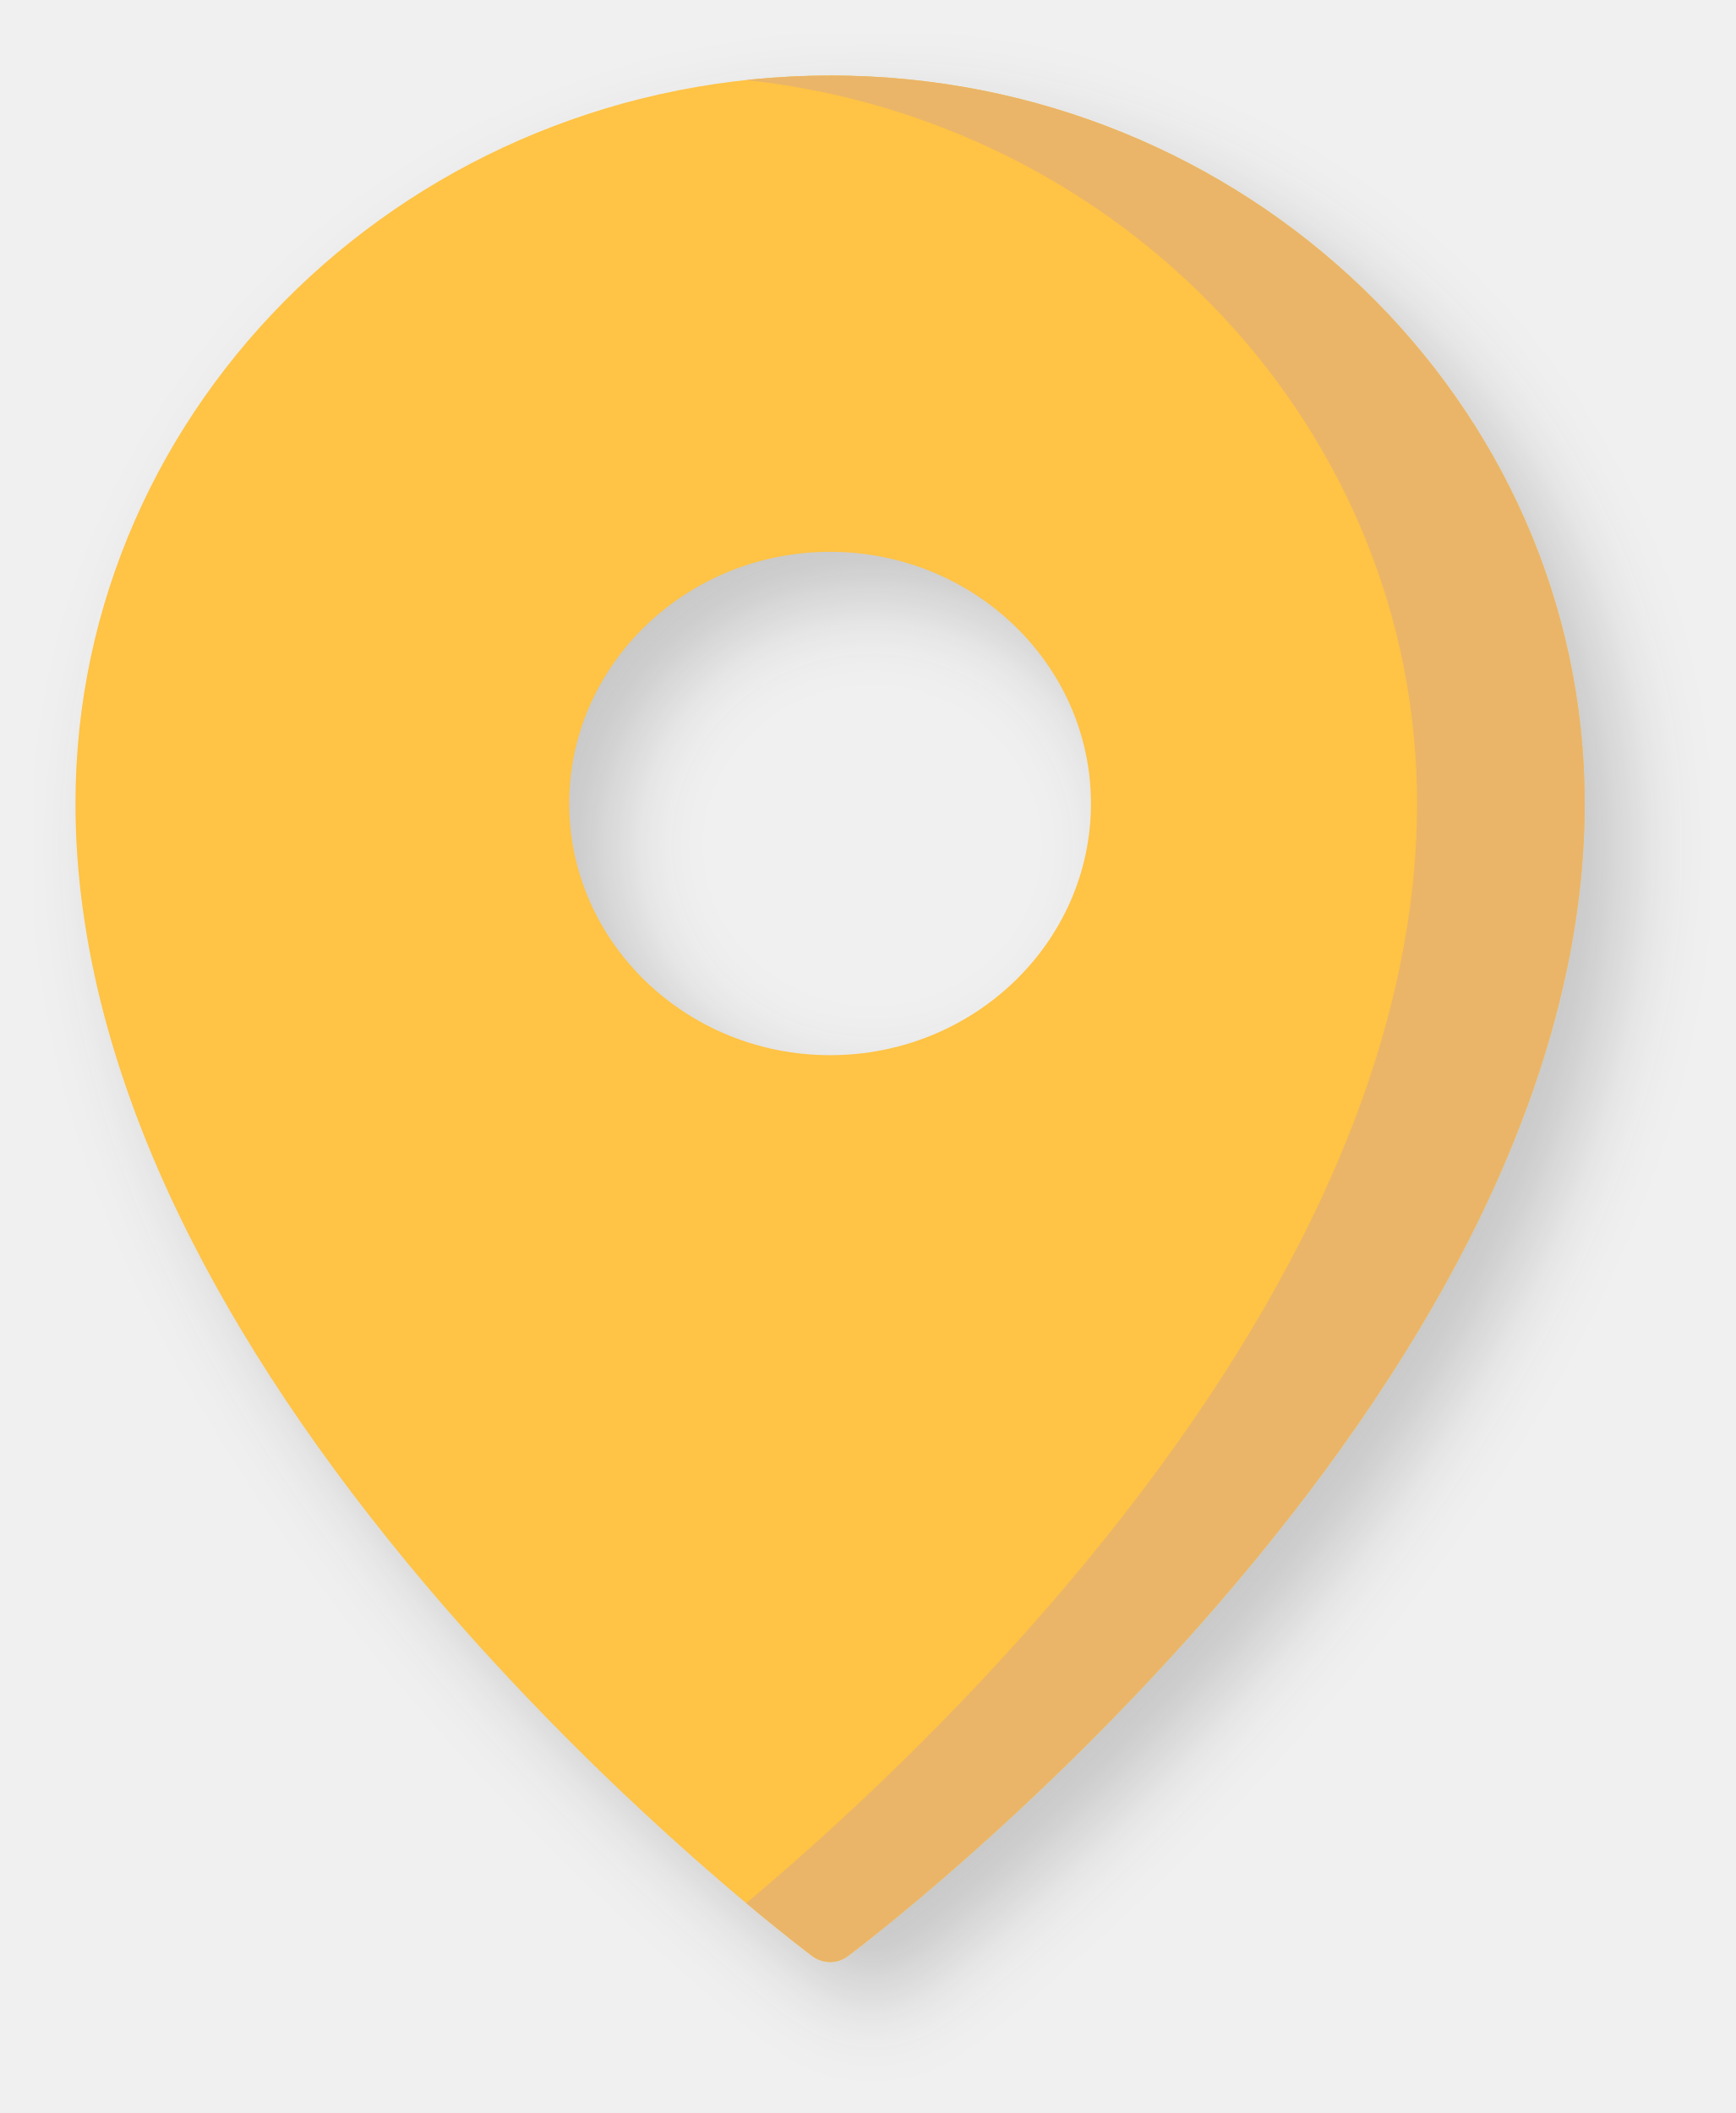
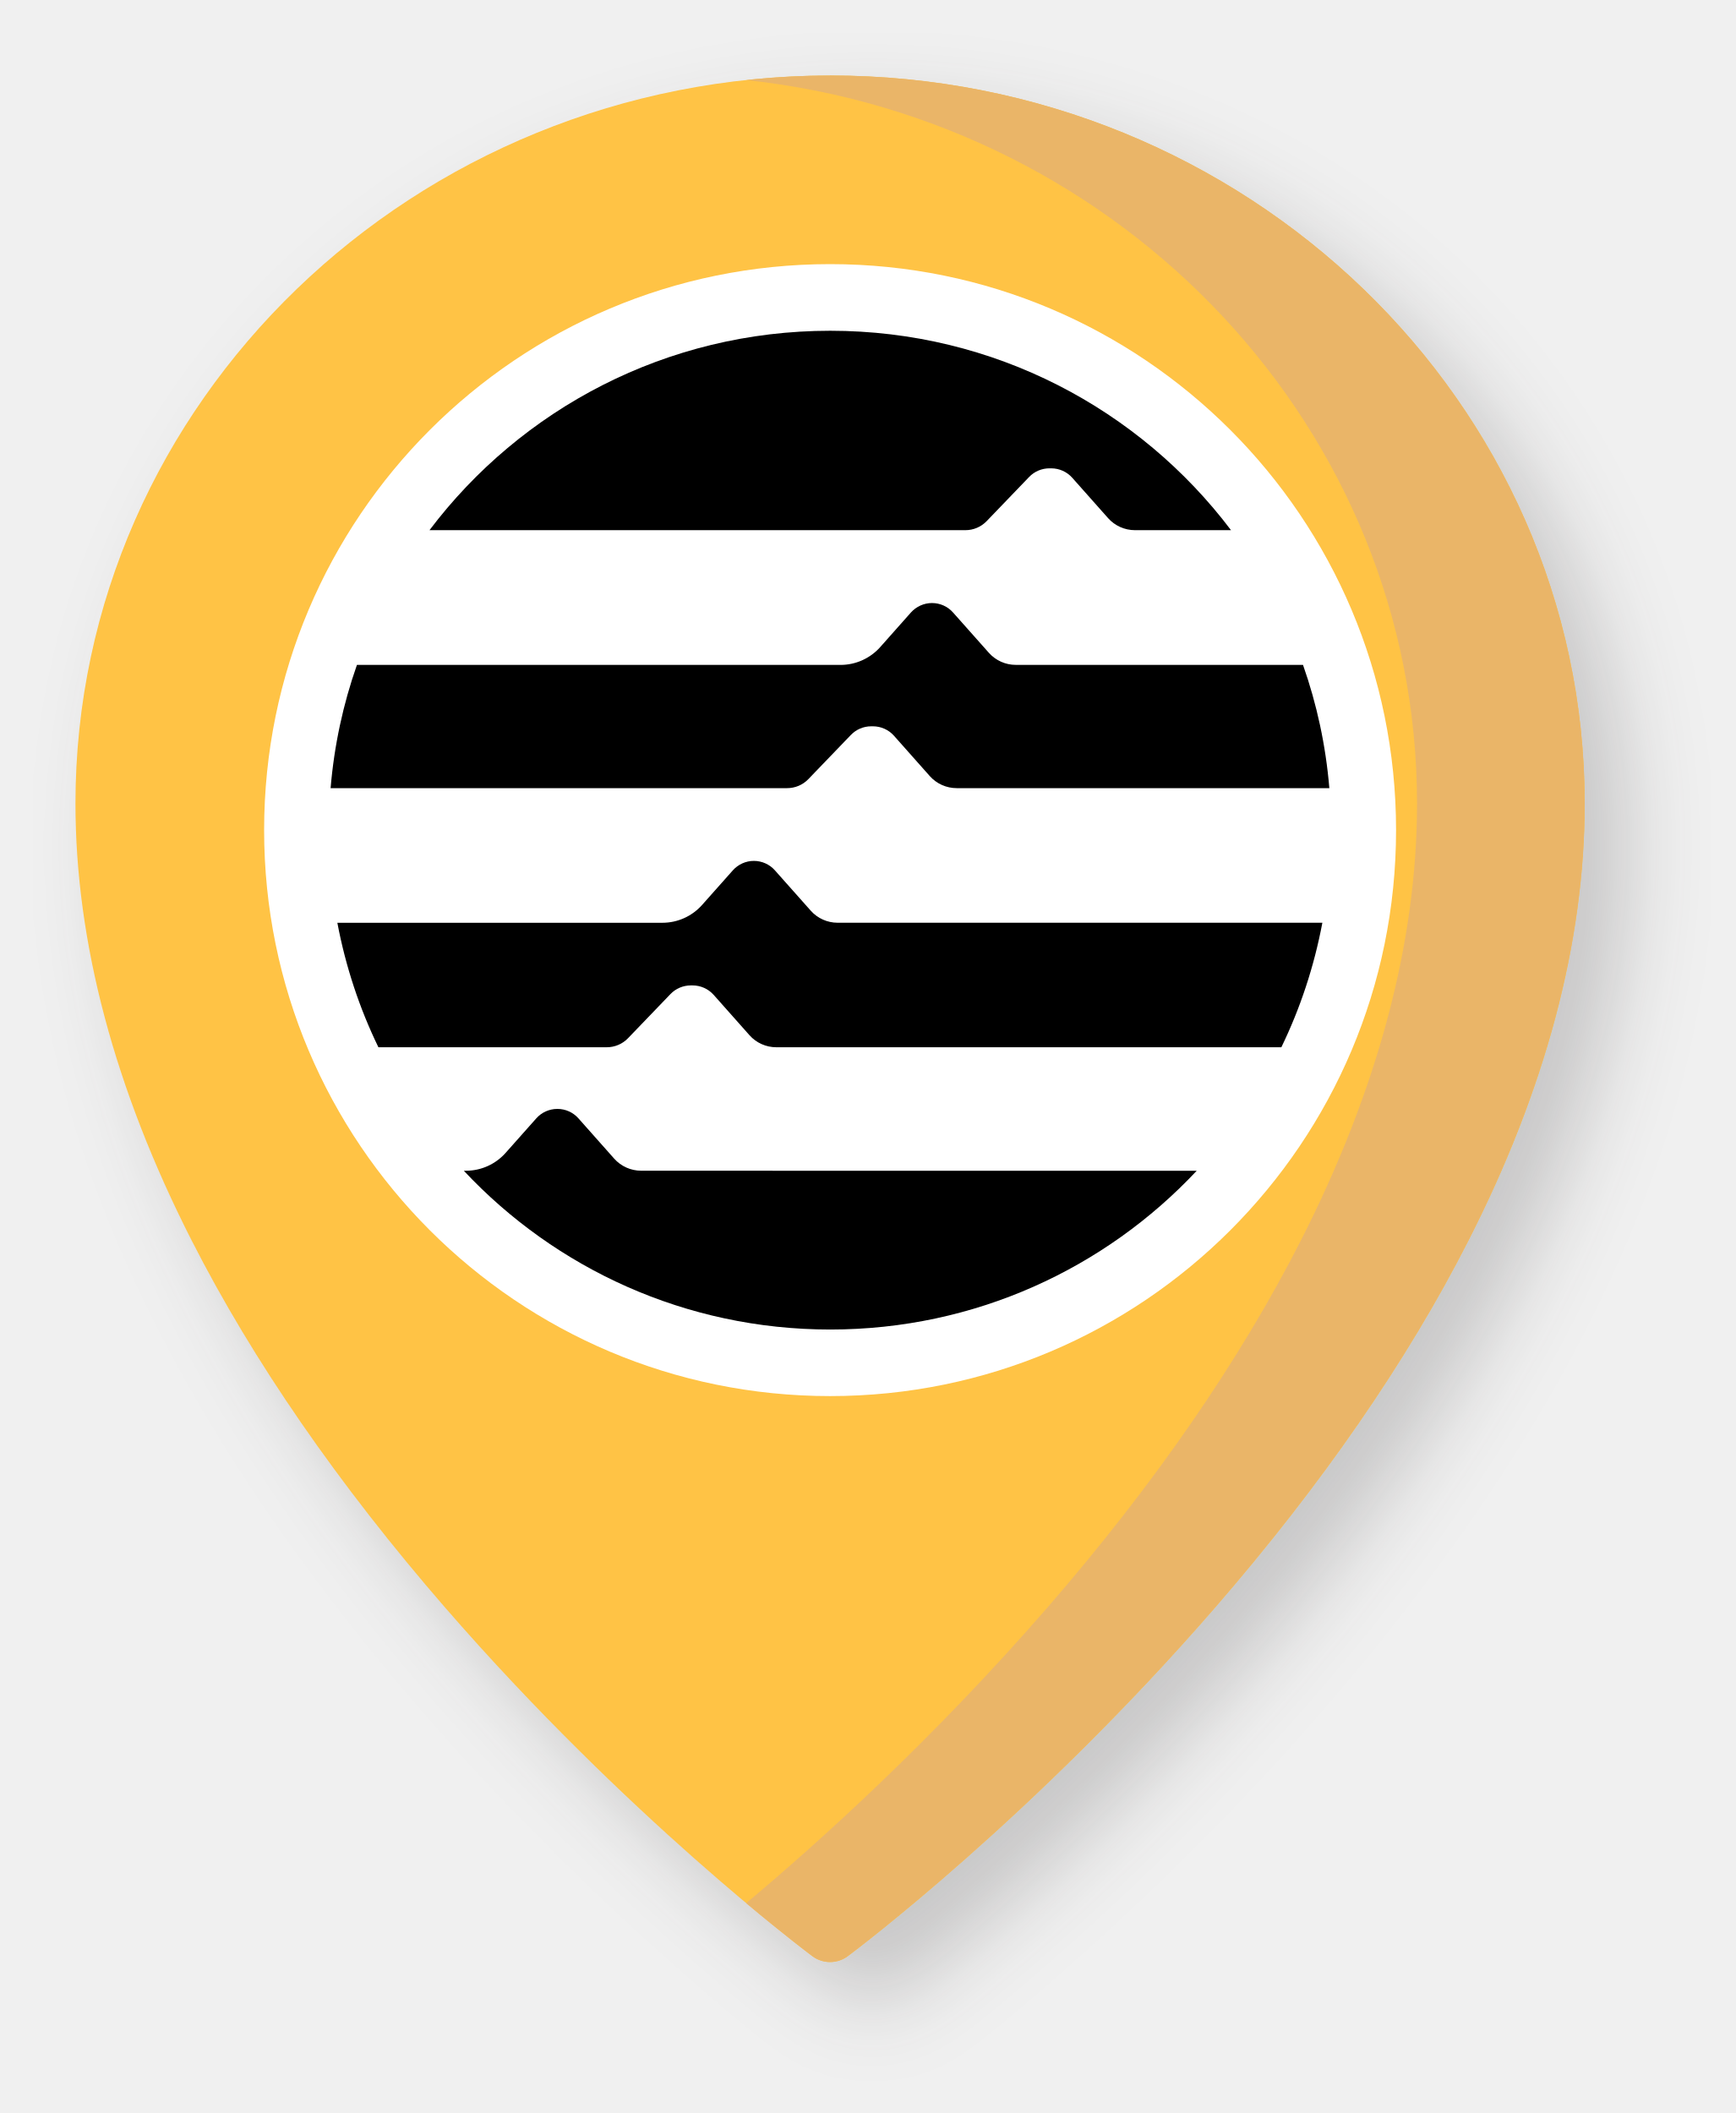
<svg xmlns="http://www.w3.org/2000/svg" width="46" height="56" viewBox="0 0 46 56" fill="none">
-   <g id="Frame 1000004834">
-     <g id="Group" filter="url(#filter0_d_6933_78707)">
-       <path id="Vector" d="M22 2.002C10.973 2.002 2 10.658 2 21.295C2 24.968 3.038 28.869 5.085 32.886C6.707 36.072 8.966 39.342 11.797 42.605C16.605 48.143 21.336 51.698 21.534 51.847C21.671 51.948 21.836 52 22 52C22.164 52 22.329 51.948 22.466 51.847C22.666 51.698 27.395 48.145 32.203 42.605C35.034 39.342 37.293 36.072 38.915 32.886C40.962 28.869 42 24.968 42 21.295C42 10.658 33.027 2.002 22 2.002ZM22 14.625C25.812 14.625 28.914 17.618 28.914 21.295C28.914 24.972 25.812 27.965 22 27.965C18.188 27.965 15.086 24.972 15.086 21.295C15.086 17.618 18.188 14.625 22 14.625Z" fill="#FFC345" />
-       <path id="Vector_2" d="M21.999 2.002C21.248 2.002 20.507 2.044 19.778 2.122C29.765 3.191 37.557 11.382 37.557 21.295C37.557 24.968 36.519 28.869 34.473 32.886C32.85 36.072 30.592 39.342 27.761 42.605C24.676 46.157 21.623 48.894 19.778 50.438C20.808 51.3 21.462 51.791 21.534 51.845C21.67 51.946 21.835 51.998 21.999 51.998C22.164 51.998 22.328 51.946 22.465 51.845C22.665 51.696 27.394 48.143 32.202 42.603C35.033 39.34 37.292 36.07 38.914 32.884C40.961 28.867 41.999 24.966 41.999 21.293C41.999 10.656 33.026 2 21.999 2V2.002Z" fill="#EAB568" />
-     </g>
+   <g filter="url(#filter0_d_7093_77134)">
+     <path d="M22 2.002C10.973 2.002 2 10.658 2 21.295C2 24.968 3.038 28.869 5.085 32.886C6.707 36.072 8.966 39.342 11.797 42.605C16.605 48.143 21.336 51.698 21.534 51.847C21.671 51.948 21.836 52 22 52C22.164 52 22.329 51.948 22.466 51.847C22.666 51.698 27.395 48.145 32.203 42.605C35.034 39.342 37.293 36.072 38.915 32.886C40.962 28.869 42 24.968 42 21.295C42 10.658 33.027 2.002 22 2.002ZM22 14.625C25.812 14.625 28.914 17.618 28.914 21.295C28.914 24.972 25.812 27.965 22 27.965C18.188 27.965 15.086 24.972 15.086 21.295C15.086 17.618 18.188 14.625 22 14.625Z" fill="#FFC345" />
+     <path d="M21.998 2.002C21.247 2.002 20.506 2.044 19.777 2.122C29.765 3.191 37.556 11.382 37.556 21.295C37.556 24.968 36.518 28.869 34.472 32.886C32.849 36.072 30.591 39.342 27.759 42.605C24.675 46.157 21.622 48.894 19.777 50.438C20.808 51.3 21.461 51.791 21.533 51.845C21.669 51.946 21.834 51.998 21.998 51.998C22.163 51.998 22.327 51.946 22.464 51.845C22.664 51.696 27.393 48.143 32.201 42.603C35.032 39.34 37.291 36.07 38.913 32.884C40.96 28.867 41.998 24.966 41.998 21.293C41.998 10.656 33.026 2 21.998 2V2.002Z" fill="#EAB568" />
  </g>
+   <circle cx="22" cy="22" r="15" fill="white" />
+   <path d="M29.263 17.621H26.922C26.649 17.621 26.39 17.505 26.209 17.302L25.259 16.233C25.118 16.073 24.914 15.982 24.701 15.982C24.488 15.982 24.284 16.074 24.142 16.233L23.328 17.15C23.061 17.45 22.678 17.622 22.276 17.622H9.46C9.095 18.658 8.857 19.753 8.762 20.888H20.861C21.074 20.888 21.277 20.802 21.424 20.649L22.551 19.478C22.692 19.331 22.886 19.249 23.089 19.249H23.136C23.349 19.249 23.553 19.34 23.694 19.5L24.643 20.569C24.824 20.772 25.083 20.888 25.356 20.888H35.232C35.137 19.752 34.899 18.658 34.534 17.622H29.263L29.263 17.621Z" fill="black" />
+   <path d="M16.081 27.755C16.293 27.755 16.497 27.669 16.644 27.516L17.77 26.345C17.911 26.198 18.106 26.116 18.309 26.116H18.355C18.569 26.116 18.772 26.207 18.914 26.366L19.863 27.435C20.043 27.639 20.303 27.755 20.576 27.755H33.96C34.461 26.723 34.828 25.615 35.047 24.455H22.2C21.928 24.455 21.668 24.339 21.488 24.136L20.538 23.067C20.397 22.907 20.193 22.816 19.98 22.816C19.767 22.816 19.563 22.908 19.422 23.067L18.607 23.984C18.34 24.284 17.958 24.456 17.555 24.456H8.941C9.16 25.616 9.528 26.723 10.029 27.755H16.081Z" fill="black" />
+   <path d="M25.586 14.051C25.798 14.051 26.002 13.965 26.149 13.812L27.275 12.641C27.416 12.494 27.611 12.412 27.814 12.412H27.86C28.074 12.412 28.277 12.503 28.419 12.663L29.368 13.732C29.548 13.935 29.808 14.051 30.081 14.051H32.626C30.202 10.842 26.347 8.766 22.004 8.766C17.662 8.766 13.806 10.842 11.383 14.051H25.586Z" fill="black" />
+   <path d="M20.473 31.027H16.992C16.72 31.027 16.46 30.911 16.279 30.708L15.33 29.639C15.189 29.479 14.985 29.389 14.772 29.389C14.559 29.389 14.355 29.48 14.214 29.639L13.399 30.556C13.132 30.856 12.75 31.028 12.347 31.028H12.293C14.718 33.616 18.171 35.236 22.005 35.236C25.839 35.236 29.292 33.616 31.717 31.028H20.473V31.027Z" fill="black" />
  <defs>
-     <filter id="filter0_d_6933_78707" x="0.887" y="0.887" width="44.452" height="54.452" filterUnits="userSpaceOnUse" color-interpolation-filters="sRGB">
+     <filter id="filter0_d_7093_77134" x="0.887" y="0.887" width="44.452" height="54.452" filterUnits="userSpaceOnUse" color-interpolation-filters="sRGB">
      <feFlood flood-opacity="0" result="BackgroundImageFix" />
      <feColorMatrix in="SourceAlpha" type="matrix" values="0 0 0 0 0 0 0 0 0 0 0 0 0 0 0 0 0 0 127 0" result="hardAlpha" />
      <feOffset dx="1.113" dy="1.113" />
      <feGaussianBlur stdDeviation="1.113" />
      <feColorMatrix type="matrix" values="0 0 0 0 0.137 0 0 0 0 0.122 0 0 0 0 0.125 0 0 0 0.2 0" />
-       <feBlend mode="normal" in2="BackgroundImageFix" result="effect1_dropShadow_6933_78707" />
-       <feBlend mode="normal" in="SourceGraphic" in2="effect1_dropShadow_6933_78707" result="shape" />
+       <feBlend mode="normal" in2="BackgroundImageFix" result="effect1_dropShadow_7093_77134" />
+       <feBlend mode="normal" in="SourceGraphic" in2="effect1_dropShadow_7093_77134" result="shape" />
    </filter>
  </defs>
</svg>
